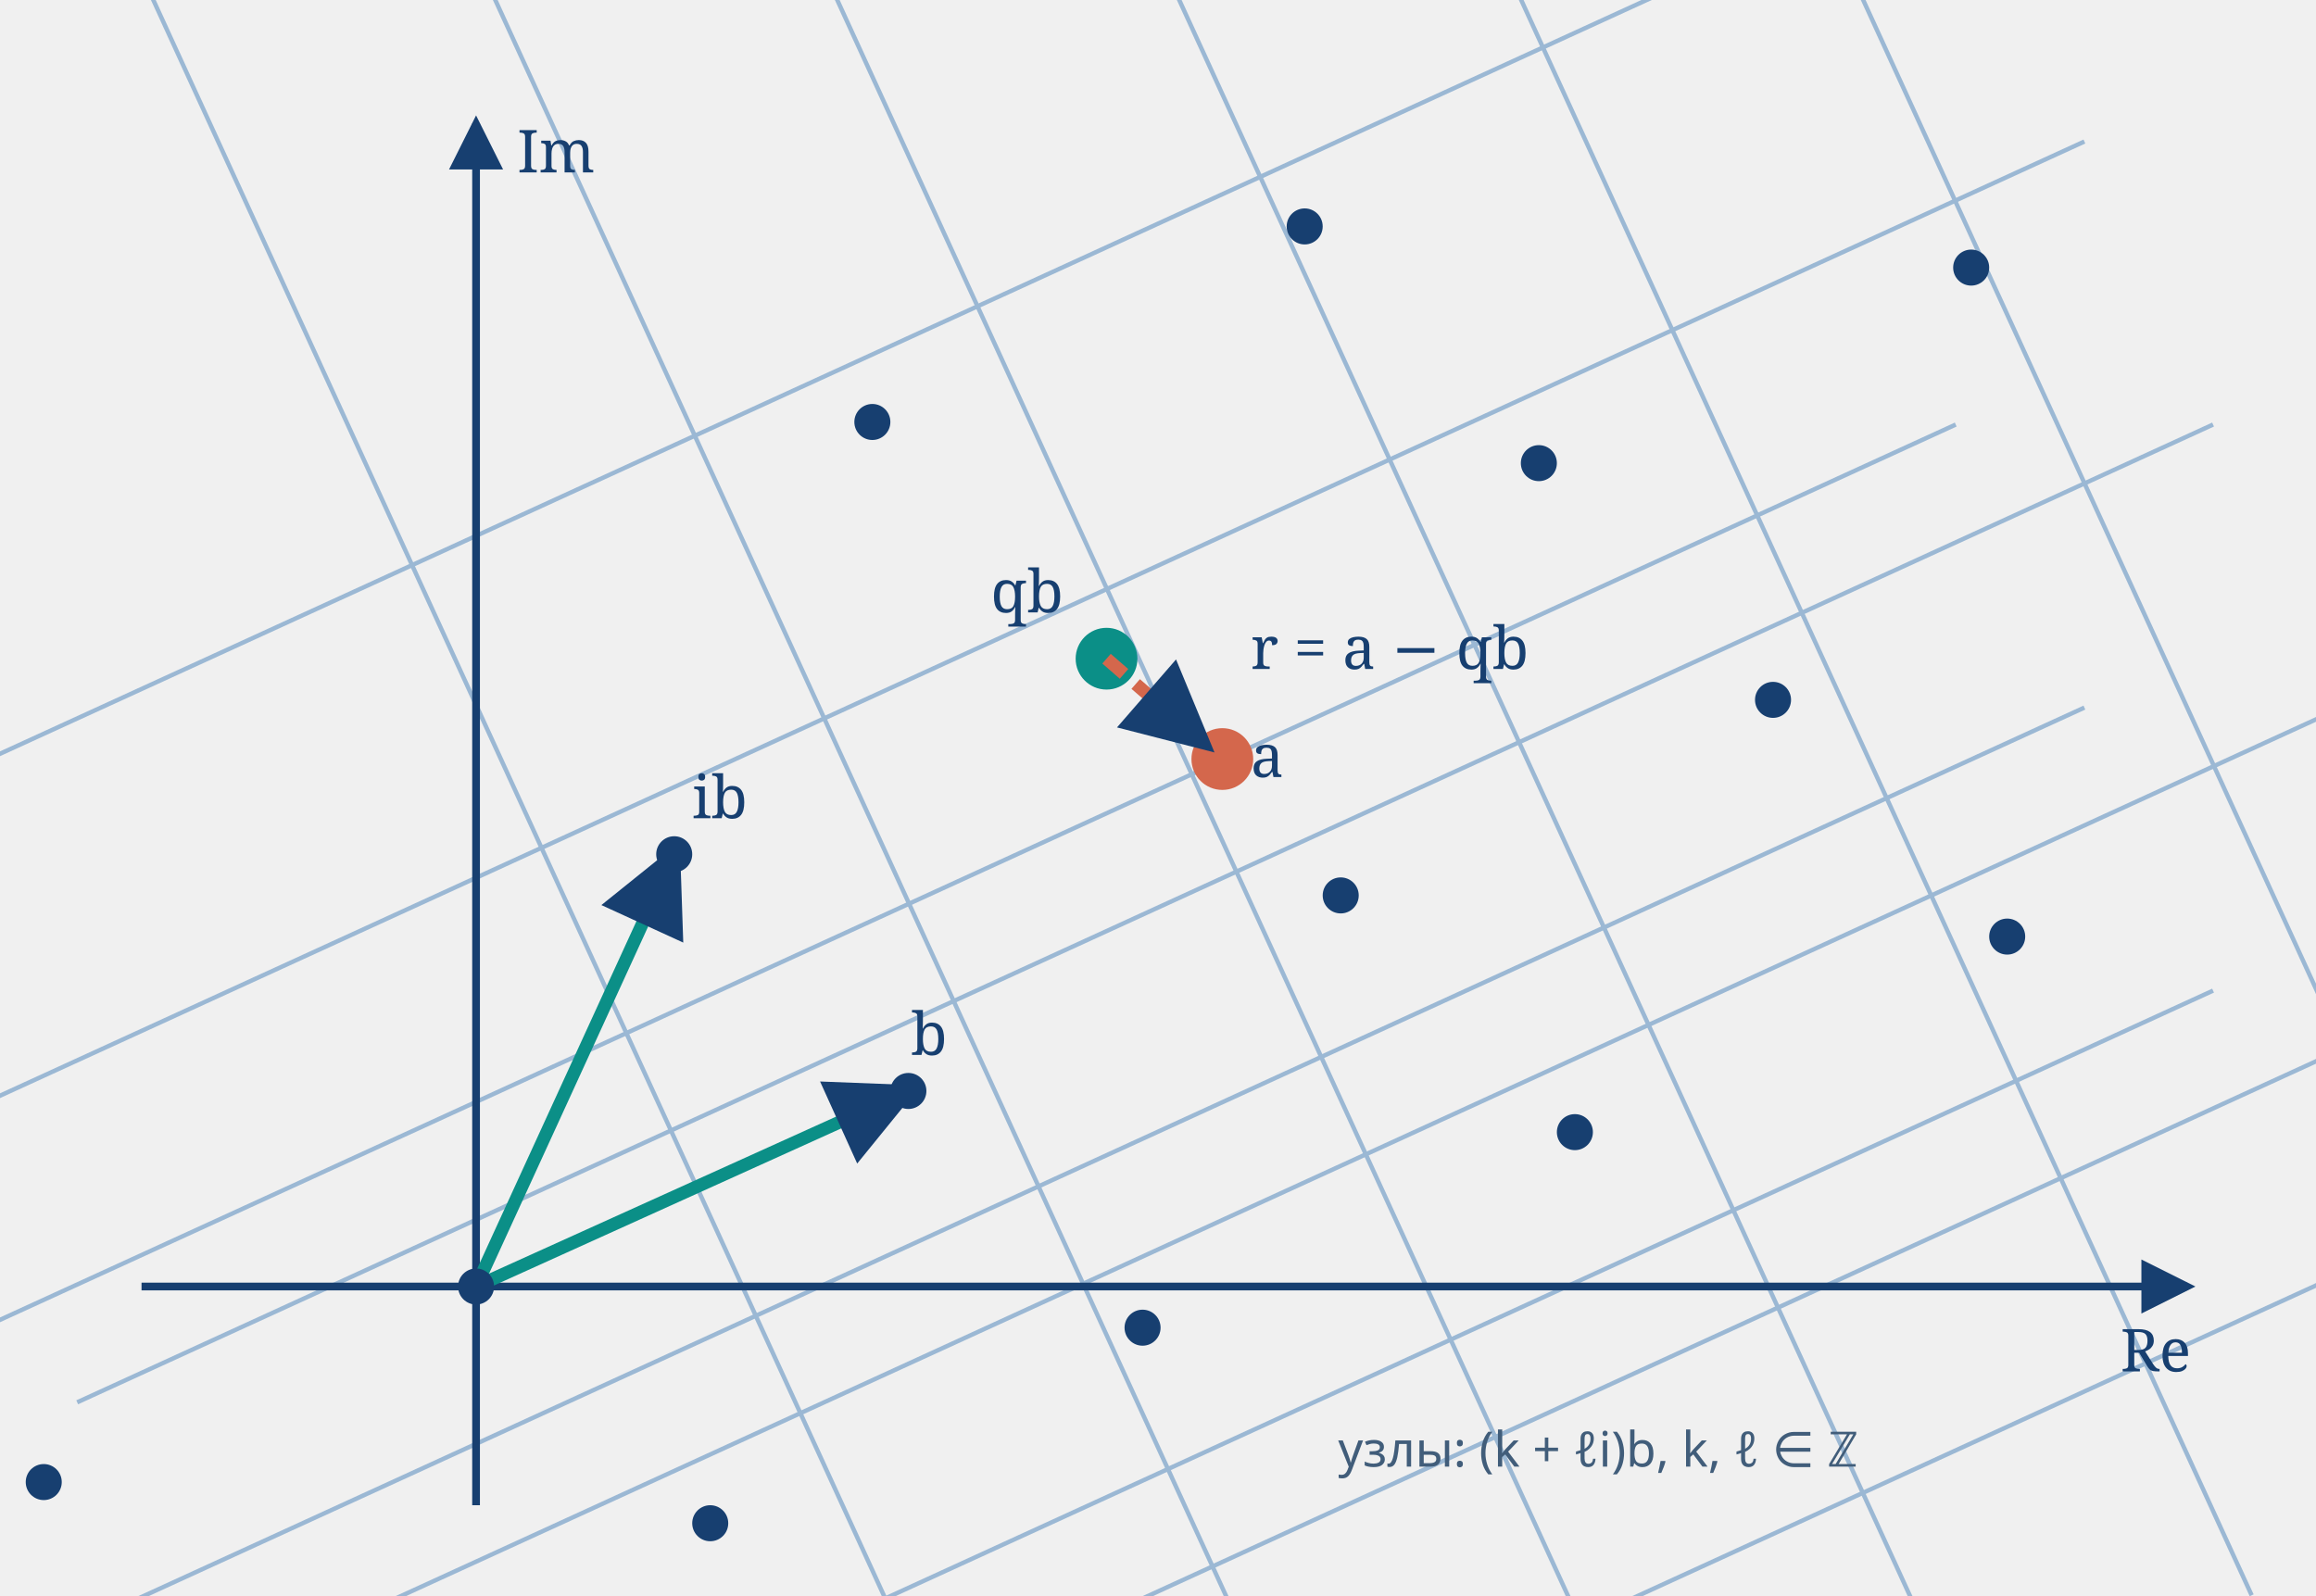
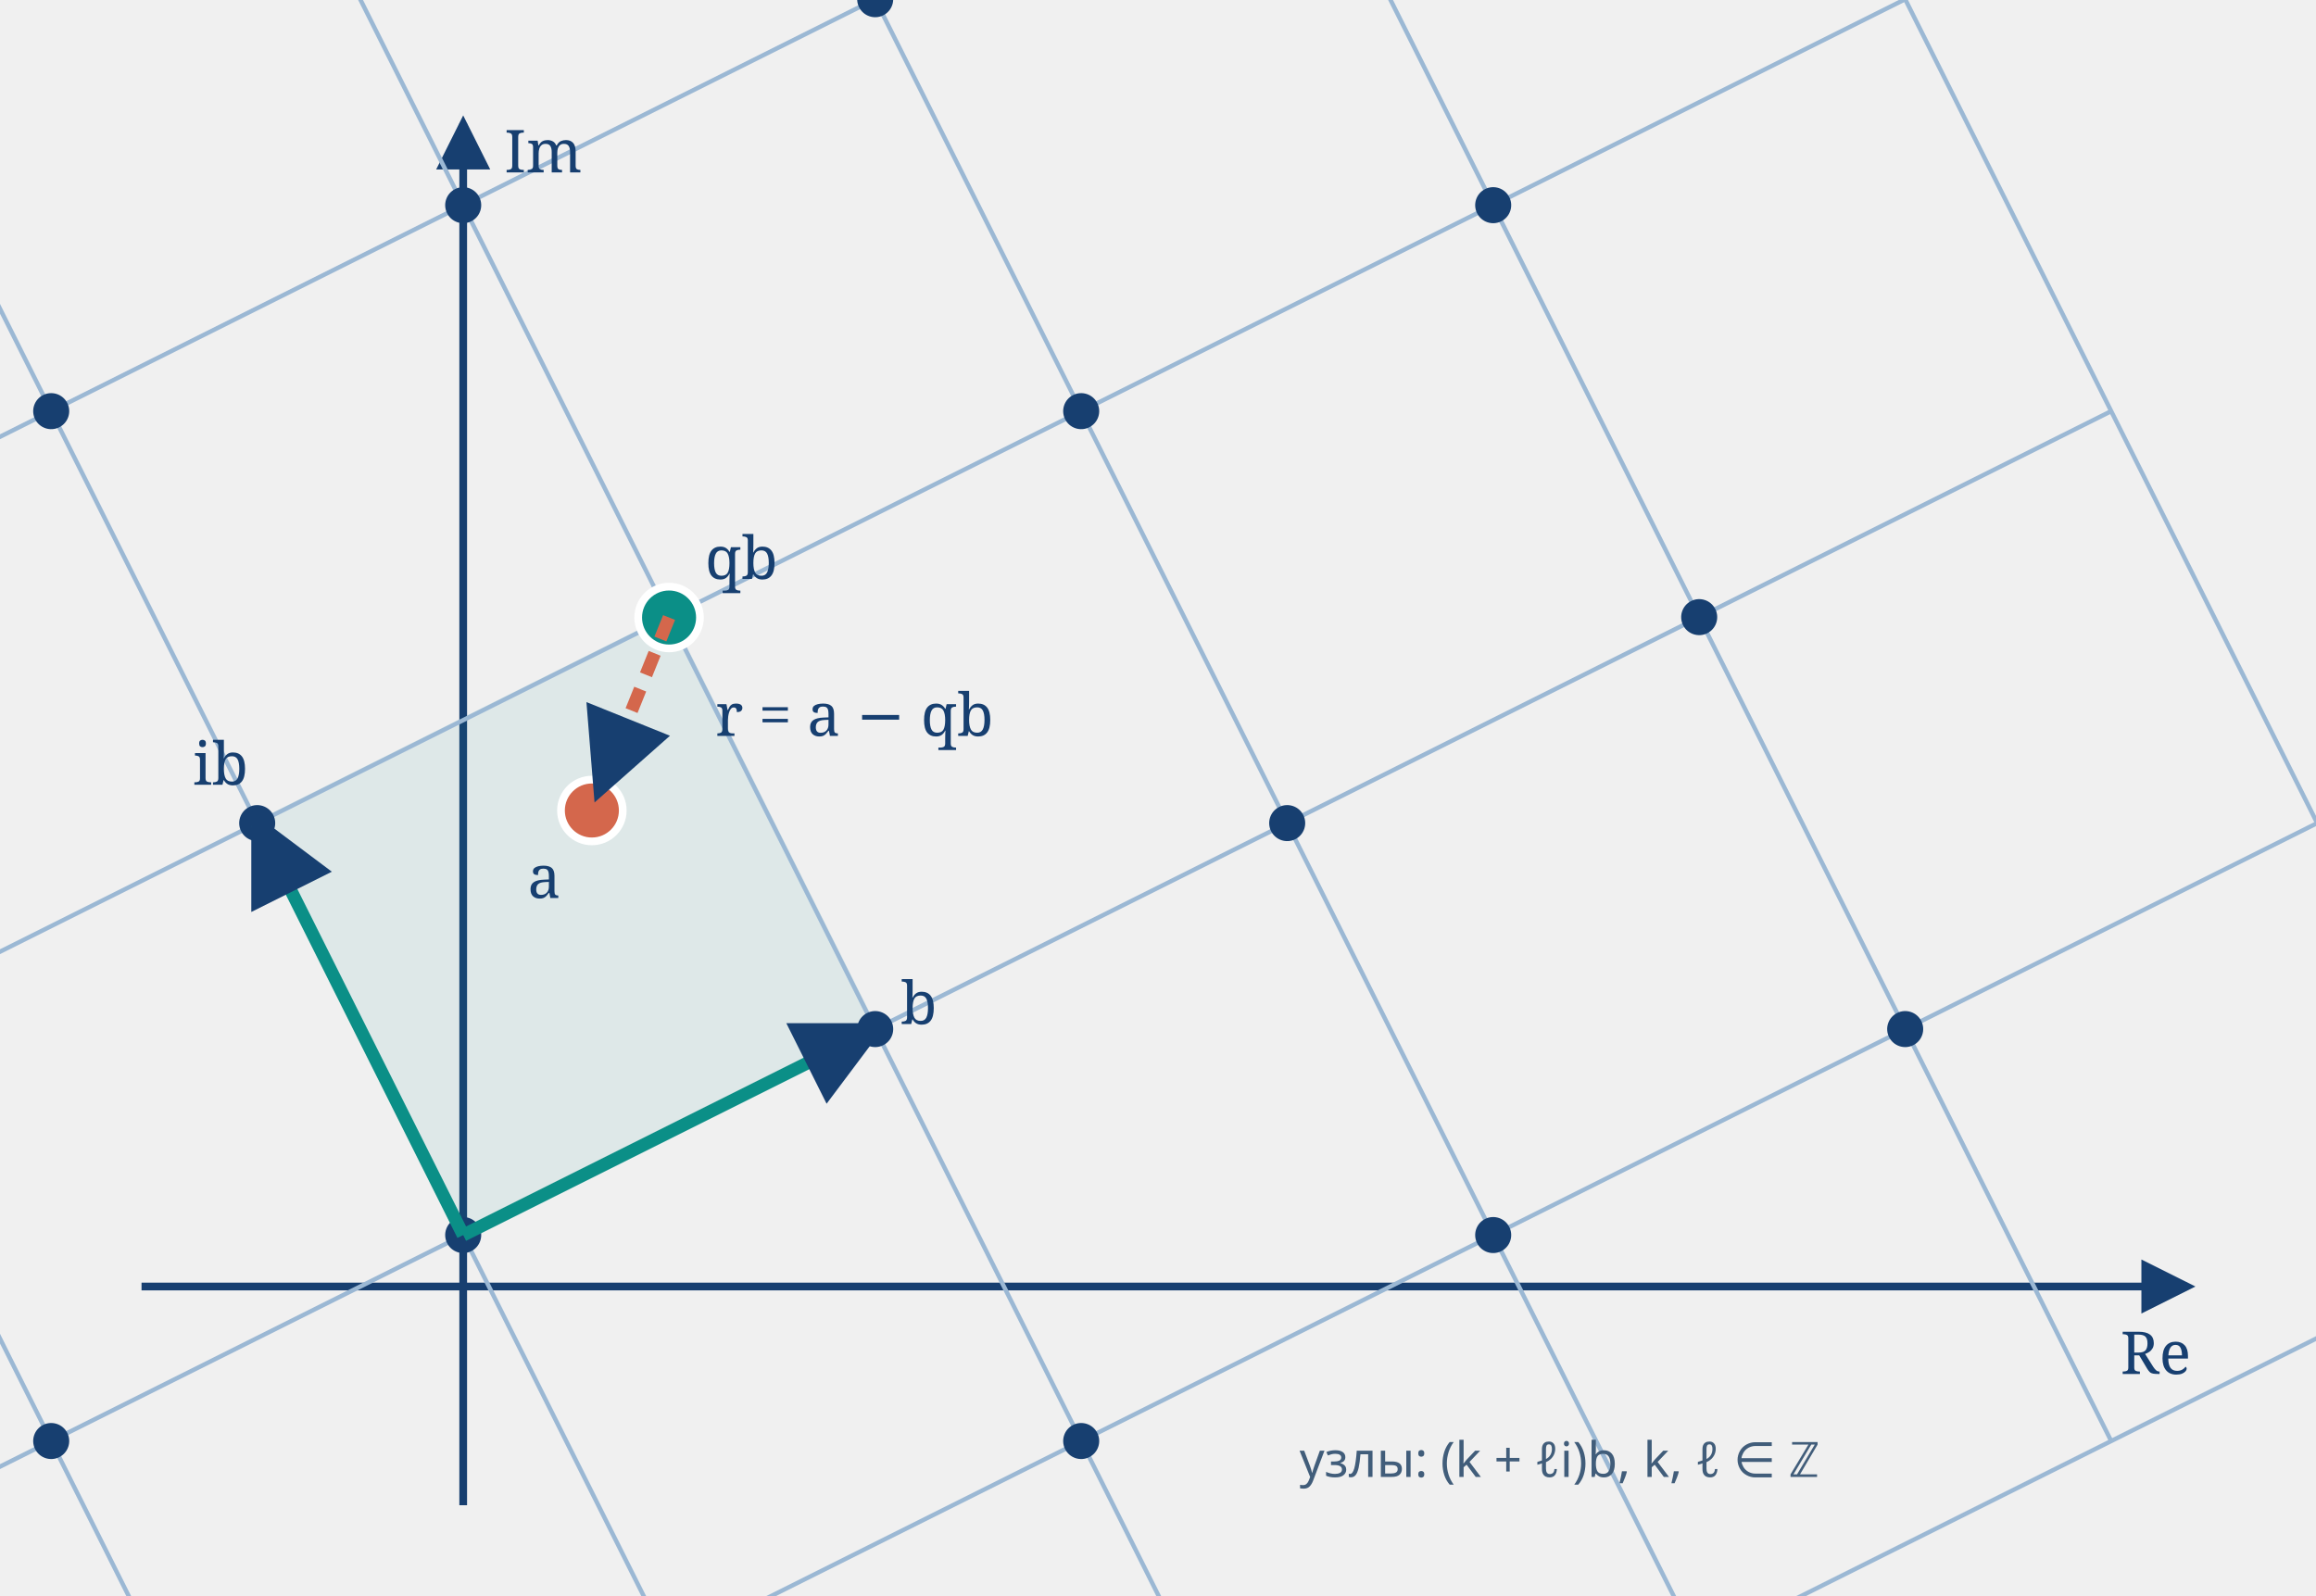
<svg xmlns="http://www.w3.org/2000/svg" viewBox="0 0 900 620" role="img" aria-labelledby="title desc">
  <defs>
    <marker id="arrow" viewBox="0 0 10 10" refX="8.5" refY="5" markerWidth="7" markerHeight="7" orient="auto">
      <path d="M0 0 10 5 0 10Z" fill="#173f70" />
    </marker>
    <style>
      .axis{stroke:#173f70;stroke-width:3;marker-end:url(#arrow)}
      .lat{stroke:#9bb8d4;stroke-width:1.7}
+       .cell{fill:#0b8f87;opacity:.08;stroke:#0b8f87;stroke-width:2}
      .basis{stroke:#0b8f87;stroke-width:5;marker-end:url(#arrow)}
      .rem{stroke:#d4674c;stroke-width:5;stroke-dasharray:9 6;marker-end:url(#arrow)}
      .node{fill:#173f70}
-       .near{fill:#0b8f87}
-       .point{fill:#d4674c}
+       .near{fill:#0b8f87;stroke:#fff;stroke-width:3}
+       .point{fill:#d4674c;stroke:#fff;stroke-width:3}
      .label{font:23px Georgia,serif;fill:#173f70}
      .small{font:19px system-ui,sans-serif;fill:#415d7a}
    </style>
  </defs>
-   <g aria-hidden="true">
-     <path class="lat" d="M-70 545L760 165M-20 655L810 275M30 765L860 385M80 875L910 495" />
-     <path class="lat" d="M-70 325L760 -55M-20 435L810 55M30 545L860 165M80 655L910 275M130 765L960 385" />
-     <path class="lat" d="M55 -10L435 820M165 -60L545 770M275 -110L655 720M385 -160L765 670M495 -210L875 620M605 -260L985 570" />
+   <path class="axis" d="M55 500H850" />
+   <path class="axis" d="M180 585V48" />
+   <g transform="translate(180 480) rotate(-26.565)">
+     <path class="cell" d="M0 0H179V-179H0Z" />
+     <g class="lat" aria-hidden="true">
+       <path d="M-358 -537V358M-179 -537V358M0 -537V358M179 -537V358M358 -537V358M537 -537V358M716 -537V358" />
+       <path d="M-358 -537H716M-358 -358H716M-358 -179H716M-358 0H716M-358 179H716M-358 358H716" />
+     </g>
+     <g class="node">
+       <circle cx="-179" cy="179" r="7" />
+       <circle cx="0" cy="179" r="7" />
+       <circle cx="179" cy="179" r="7" />
+       <circle cx="358" cy="179" r="7" />
+       <circle cx="537" cy="179" r="7" />
+       <circle cx="-179" cy="0" r="7" />
+       <circle cx="0" cy="0" r="7" />
+       <circle cx="179" cy="0" r="7" />
+       <circle cx="358" cy="0" r="7" />
+       <circle cx="537" cy="0" r="7" />
+       <circle cx="-179" cy="-179" r="7" />
+       <circle cx="0" cy="-179" r="7" />
+       <circle cx="179" cy="-179" r="7" />
+       <circle cx="358" cy="-179" r="7" />
+       <circle cx="537" cy="-179" r="7" />
+       <circle cx="-179" cy="-358" r="7" />
+       <circle cx="0" cy="-358" r="7" />
+       <circle cx="179" cy="-358" r="7" />
+       <circle cx="358" cy="-358" r="7" />
+       <circle cx="537" cy="-358" r="7" />
+     </g>
  </g>
-   <path class="axis" d="M55 500H850" />
-   <path class="axis" d="M185 585V48" />
-   <path class="basis" d="M185 500L353 424" />
-   <path class="basis" d="M185 500L262 332" />
-   <g class="node">
-     <circle cx="185" cy="500" r="7" />
-     <circle cx="353" cy="424" r="7" />
-     <circle cx="521" cy="348" r="7" />
-     <circle cx="689" cy="272" r="7" />
-     <circle cx="17" cy="576" r="7" />
-     <circle cx="262" cy="332" r="7" />
-     <circle cx="430" cy="256" r="7" />
-     <circle cx="598" cy="180" r="7" />
-     <circle cx="766" cy="104" r="7" />
-     <circle cx="339" cy="164" r="7" />
-     <circle cx="507" cy="88" r="7" />
-     <circle cx="108" cy="668" r="7" />
-     <circle cx="276" cy="592" r="7" />
-     <circle cx="444" cy="516" r="7" />
-     <circle cx="612" cy="440" r="7" />
-     <circle cx="780" cy="364" r="7" />
-   </g>
-   <circle class="near" cx="430" cy="256" r="12" />
-   <circle class="point" cx="475" cy="295" r="12" />
-   <path class="rem" d="M430 256L468 289" />
-   <text class="label" x="824" y="533">Re</text>
-   <text class="label" x="201" y="67">Im</text>
-   <text class="label" x="354" y="410">b</text>
-   <text class="label" x="269" y="318">ib</text>
-   <text class="label" x="385" y="238">qb</text>
-   <text class="label" x="486" y="302">a</text>
-   <text class="label" x="486" y="260">r = a − qb</text>
-   <text class="small" x="520" y="570">узлы: (k + ℓi)b, k, ℓ ∈ ℤ</text>
+   <path class="basis" d="M180 480L340 400" />
+   <path class="basis" d="M180 480L100 320" />
+   <circle class="near" cx="260" cy="240" r="12" />
+   <circle class="point" cx="230" cy="315" r="12" />
+   <path class="rem" d="M260 240L233 307" />
+   <text class="label" x="824" y="534">Re</text>
+   <text class="label" x="196" y="67">Im</text>
+   <text class="label" x="350" y="398">b</text>
+   <text class="label" x="75" y="305">ib</text>
+   <text class="label" x="274" y="225">qb</text>
+   <text class="label" x="205" y="349">a</text>
+   <text class="label" x="278" y="286">r = a − qb</text>
+   <text class="small" x="505" y="574">узлы: (k + ℓi)b, k, ℓ ∈ ℤ</text>
</svg>
